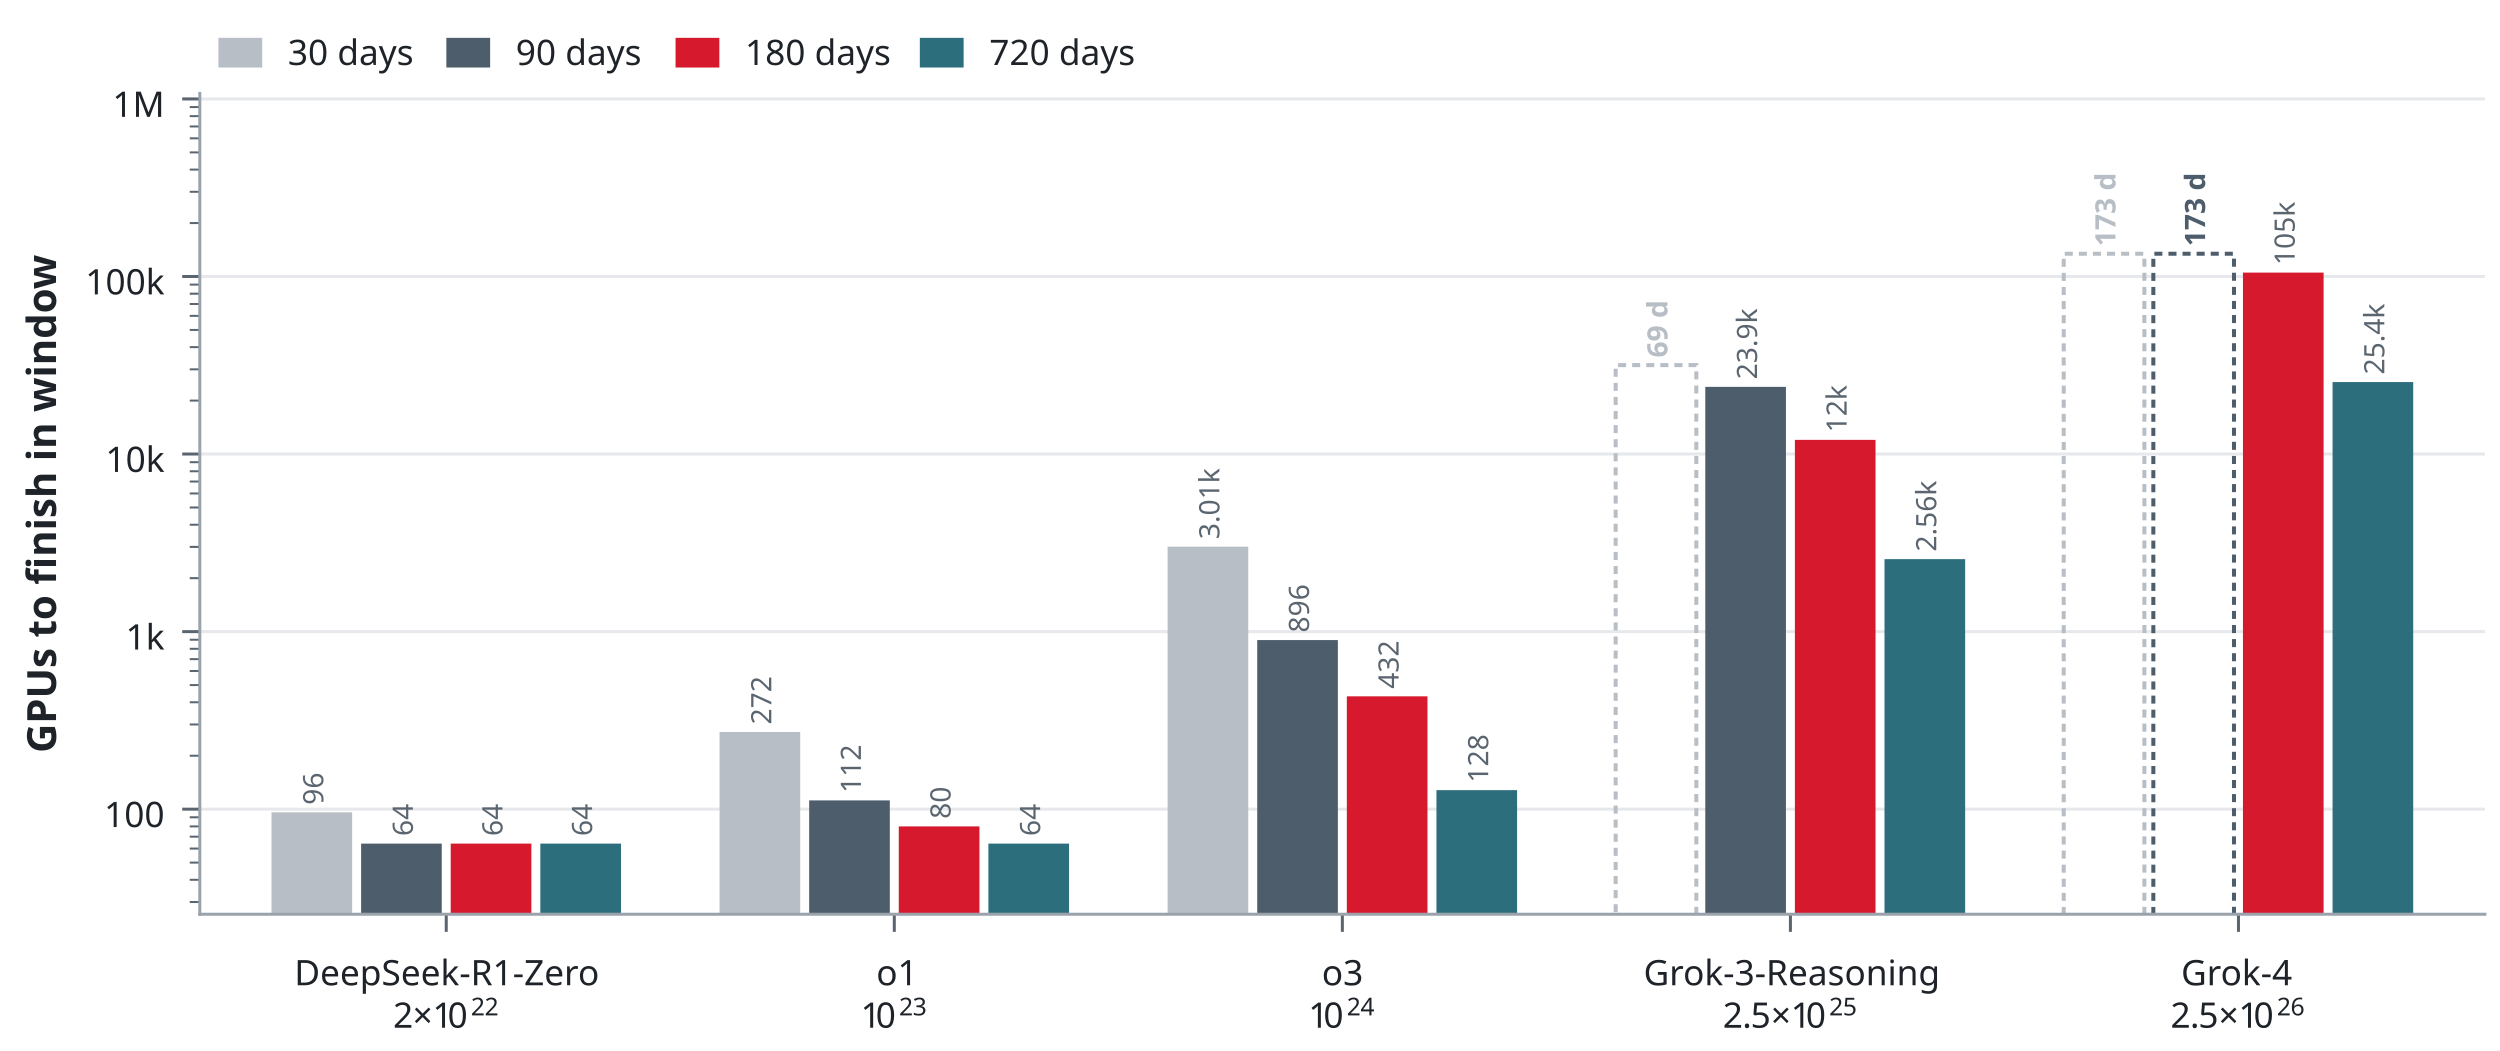
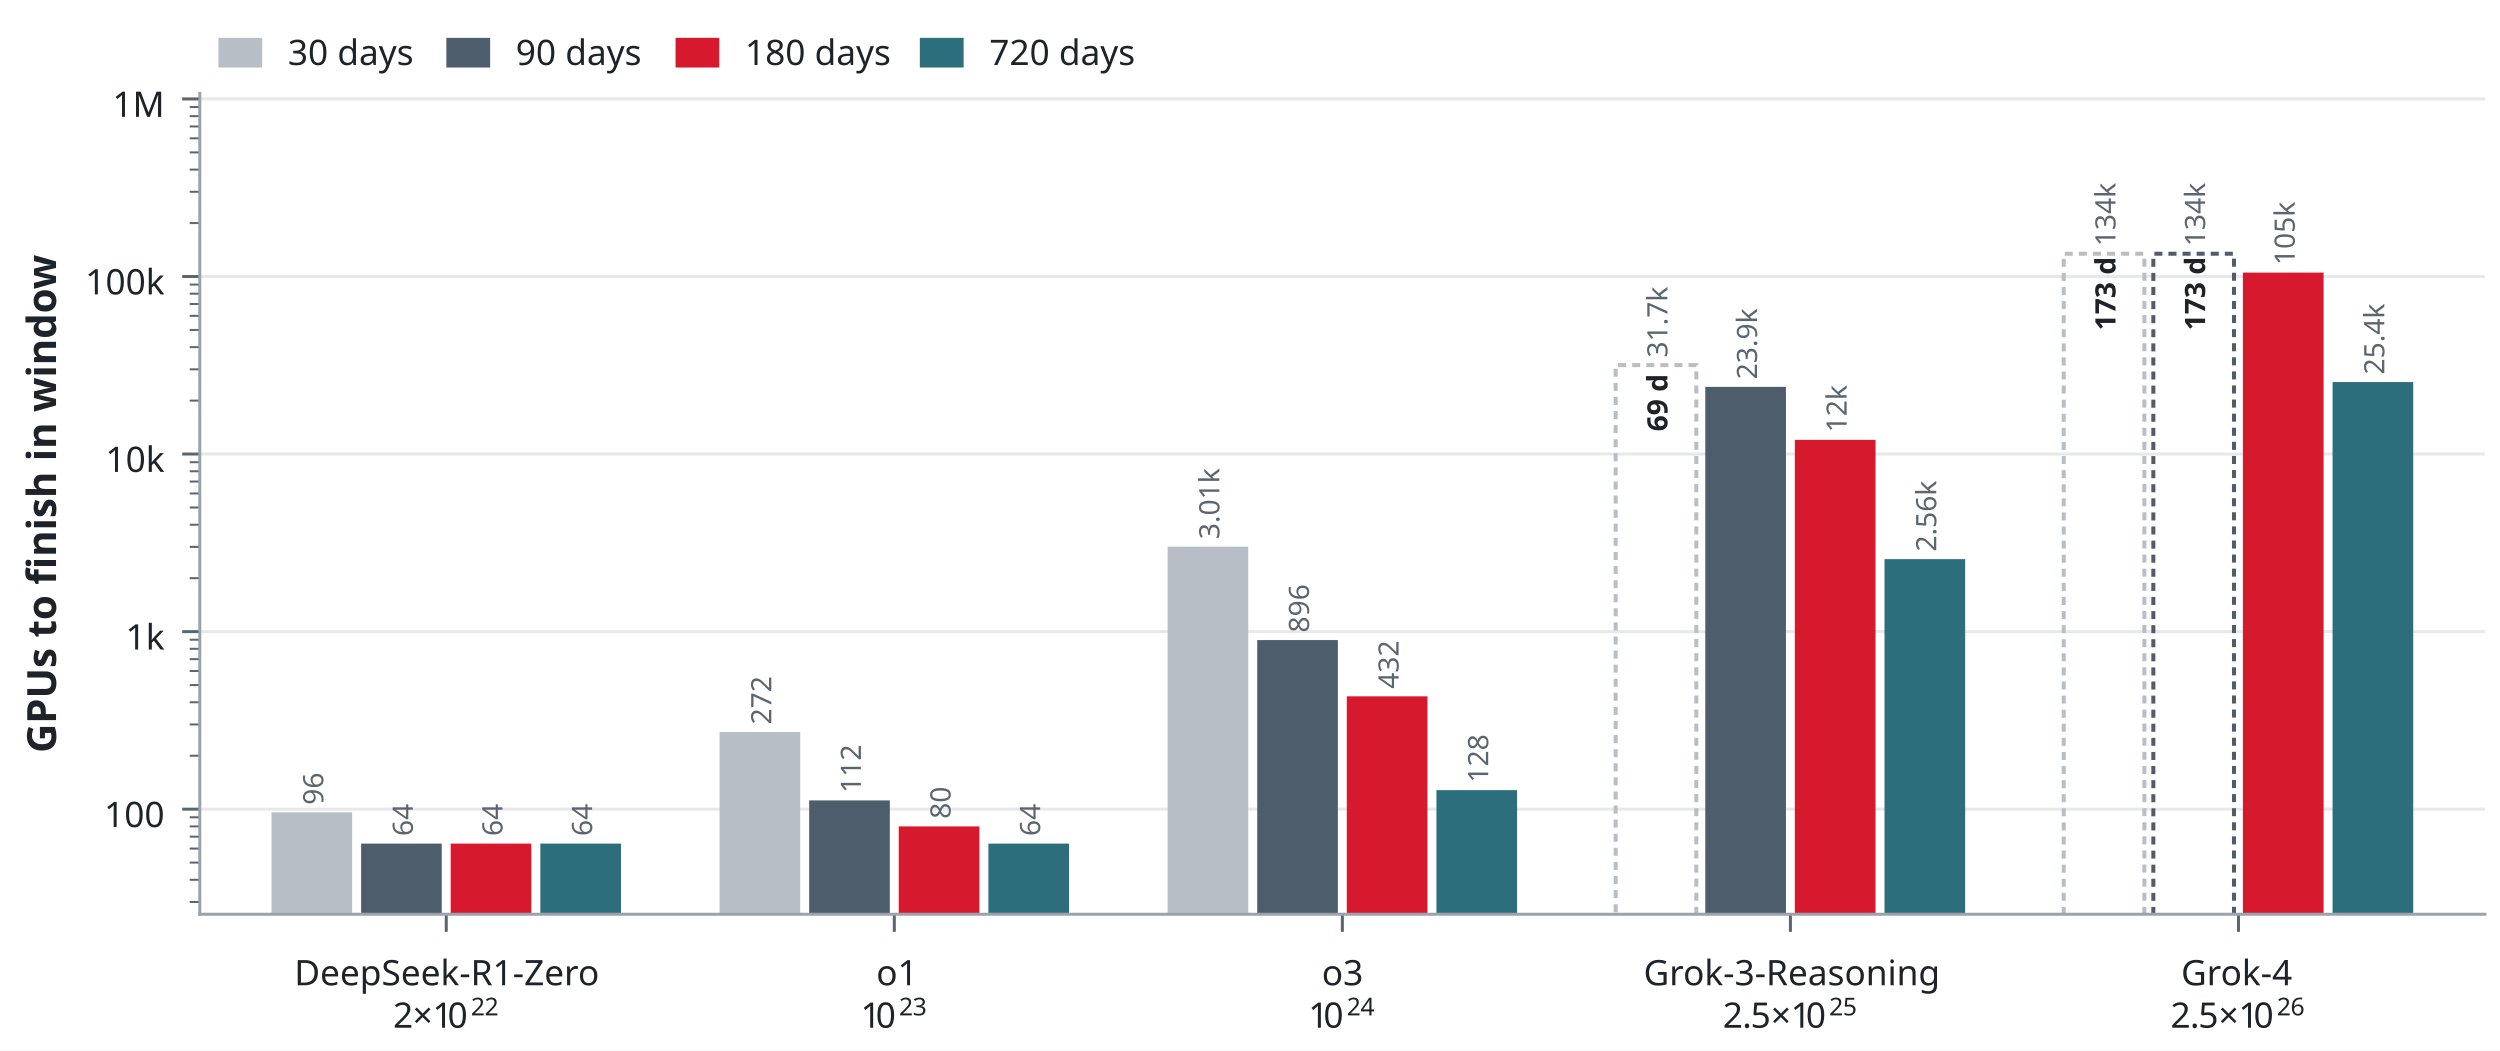
<svg xmlns="http://www.w3.org/2000/svg" xmlns:xlink="http://www.w3.org/1999/xlink" width="496.8pt" height="208.8pt" viewBox="0 0 496.8 208.8" version="1.1">
  <defs>
    <style type="text/css">*{stroke-linejoin: round; stroke-linecap: butt}</style>
  </defs>
  <g id="figure_1">
    <g id="patch_1">
      <path d="M 0 208.8  L 496.8 208.8  L 496.8 0  L 0 0  z " style="fill: #ffffff" />
    </g>
    <g id="axes_1">
      <g id="patch_2">
        <path d="M 39.706 181.678  L 493.8 181.678  L 493.8 18.561  L 39.706 18.561  z " style="fill: #ffffff" />
      </g>
      <g id="matplotlib.axis_1">
        <g id="xtick_1">
          <g id="line2d_1">
            <defs>
-               <path id="m2a5961517e" d="M 0 0  L 0 3.5  " style="stroke: #5a6570; stroke-width: 0.6" />
+               <path id="mbc7b9ff621" d="M 0 0  L 0 3.5  " style="stroke: #5a6570; stroke-width: 0.6" />
            </defs>
            <g>
-               <use xlink:href="#m2a5961517e" x="88.677" y="181.678" style="fill: #5a6570; stroke: #5a6570; stroke-width: 0.6" />
+               <use xlink:href="#mbc7b9ff621" x="88.677" y="181.678" style="fill: #5a6570; stroke: #5a6570; stroke-width: 0.6" />
            </g>
          </g>
          <g id="text_1">
            <text style="font-size: 7px; font-family: 'Commissioner'; fill: #1e2329" transform="translate(58.49155 195.7968)">DeepSeek-R1-Zero</text>
            <g style="fill: #1e2329" transform="translate(78.10686 204.3578)">
              <text>
                <tspan x="0" y="-0.127" style="font-size: 7px; font-family: 'Commissioner'; fill: #1e2329">2</tspan>
                <tspan x="3.881" y="-0.127" style="font-size: 7px; font-family: 'Commissioner'; fill: #1e2329">×</tspan>
                <tspan x="7.843" y="-0.127" style="font-size: 7px; font-family: 'Commissioner'; fill: #1e2329">1</tspan>
                <tspan x="10.836" y="-0.127" style="font-size: 7px; font-family: 'Commissioner'; fill: #1e2329">0</tspan>
                <tspan x="15.465" y="-2.577" style="font-size: 4.9px; font-family: 'Commissioner'; fill: #1e2329">2</tspan>
                <tspan x="18.182" y="-2.577" style="font-size: 4.9px; font-family: 'Commissioner'; fill: #1e2329">2</tspan>
              </text>
            </g>
          </g>
        </g>
        <g id="xtick_2">
          <g id="line2d_2">
            <g>
-               <use xlink:href="#m2a5961517e" x="177.715" y="181.678" style="fill: #5a6570; stroke: #5a6570; stroke-width: 0.6" />
+               <use xlink:href="#mbc7b9ff621" x="177.715" y="181.678" style="fill: #5a6570; stroke: #5a6570; stroke-width: 0.6" />
            </g>
          </g>
          <g id="text_2">
            <text style="font-size: 7px; font-family: 'Commissioner'; fill: #1e2329" transform="translate(174.1274 195.7968)">o1</text>
            <g style="fill: #1e2329" transform="translate(171.0299 204.3578)">
              <text>
                <tspan x="0" y="-0.127" style="font-size: 7px; font-family: 'Commissioner'; fill: #1e2329">1</tspan>
                <tspan x="2.992" y="-0.127" style="font-size: 7px; font-family: 'Commissioner'; fill: #1e2329">0</tspan>
                <tspan x="7.621" y="-2.577" style="font-size: 4.9px; font-family: 'Commissioner'; fill: #1e2329">2</tspan>
                <tspan x="10.338" y="-2.577" style="font-size: 4.9px; font-family: 'Commissioner'; fill: #1e2329">3</tspan>
              </text>
            </g>
          </g>
        </g>
        <g id="xtick_3">
          <g id="line2d_3">
            <g>
-               <use xlink:href="#m2a5961517e" x="266.753" y="181.678" style="fill: #5a6570; stroke: #5a6570; stroke-width: 0.6" />
+               <use xlink:href="#mbc7b9ff621" x="266.753" y="181.678" style="fill: #5a6570; stroke: #5a6570; stroke-width: 0.6" />
            </g>
          </g>
          <g id="text_3">
            <text style="font-size: 7px; font-family: 'Commissioner'; fill: #1e2329" transform="translate(262.665 195.7968)">o3</text>
            <g style="fill: #1e2329" transform="translate(259.9979 204.3578)">
              <text>
                <tspan x="0" y="-0.127" style="font-size: 7px; font-family: 'Commissioner'; fill: #1e2329">1</tspan>
                <tspan x="2.992" y="-0.127" style="font-size: 7px; font-family: 'Commissioner'; fill: #1e2329">0</tspan>
                <tspan x="7.621" y="-2.577" style="font-size: 4.9px; font-family: 'Commissioner'; fill: #1e2329">2</tspan>
                <tspan x="10.338" y="-2.577" style="font-size: 4.9px; font-family: 'Commissioner'; fill: #1e2329">4</tspan>
              </text>
            </g>
          </g>
        </g>
        <g id="xtick_4">
          <g id="line2d_4">
            <g>
-               <use xlink:href="#m2a5961517e" x="355.791" y="181.678" style="fill: #5a6570; stroke: #5a6570; stroke-width: 0.6" />
+               <use xlink:href="#mbc7b9ff621" x="355.791" y="181.678" style="fill: #5a6570; stroke: #5a6570; stroke-width: 0.6" />
            </g>
          </g>
          <g id="text_4">
            <text style="font-size: 7px; font-family: 'Commissioner'; fill: #1e2329" transform="translate(326.6167 195.7968)">Grok-3-Reasoning</text>
            <g style="fill: #1e2329" transform="translate(342.3509 204.3578)">
              <text>
                <tspan x="0" y="-0.127" style="font-size: 7px; font-family: 'Commissioner'; fill: #1e2329">2</tspan>
                <tspan x="3.881" y="-0.127" style="font-size: 7px; font-family: 'Commissioner'; fill: #1e2329">.</tspan>
                <tspan x="5.533" y="-0.127" style="font-size: 7px; font-family: 'Commissioner'; fill: #1e2329">5</tspan>
                <tspan x="9.555" y="-0.127" style="font-size: 7px; font-family: 'Commissioner'; fill: #1e2329">×</tspan>
                <tspan x="13.517" y="-0.127" style="font-size: 7px; font-family: 'Commissioner'; fill: #1e2329">1</tspan>
                <tspan x="16.509" y="-0.127" style="font-size: 7px; font-family: 'Commissioner'; fill: #1e2329">0</tspan>
                <tspan x="21.138" y="-2.577" style="font-size: 4.9px; font-family: 'Commissioner'; fill: #1e2329">2</tspan>
                <tspan x="23.855" y="-2.577" style="font-size: 4.9px; font-family: 'Commissioner'; fill: #1e2329">5</tspan>
              </text>
            </g>
          </g>
        </g>
        <g id="xtick_5">
          <g id="line2d_5">
            <g>
-               <use xlink:href="#m2a5961517e" x="444.829" y="181.678" style="fill: #5a6570; stroke: #5a6570; stroke-width: 0.6" />
+               <use xlink:href="#mbc7b9ff621" x="444.829" y="181.678" style="fill: #5a6570; stroke: #5a6570; stroke-width: 0.6" />
            </g>
          </g>
          <g id="text_5">
            <text style="font-size: 7px; font-family: 'Commissioner'; fill: #1e2329" transform="translate(433.4293 195.7968)">Grok-4</text>
            <g style="fill: #1e2329" transform="translate(431.3189 204.3578)">
              <text>
                <tspan x="0" y="-0.127" style="font-size: 7px; font-family: 'Commissioner'; fill: #1e2329">2</tspan>
                <tspan x="3.881" y="-0.127" style="font-size: 7px; font-family: 'Commissioner'; fill: #1e2329">.</tspan>
                <tspan x="5.533" y="-0.127" style="font-size: 7px; font-family: 'Commissioner'; fill: #1e2329">5</tspan>
                <tspan x="9.555" y="-0.127" style="font-size: 7px; font-family: 'Commissioner'; fill: #1e2329">×</tspan>
                <tspan x="13.517" y="-0.127" style="font-size: 7px; font-family: 'Commissioner'; fill: #1e2329">1</tspan>
                <tspan x="16.509" y="-0.127" style="font-size: 7px; font-family: 'Commissioner'; fill: #1e2329">0</tspan>
                <tspan x="21.138" y="-2.577" style="font-size: 4.9px; font-family: 'Commissioner'; fill: #1e2329">2</tspan>
                <tspan x="23.855" y="-2.577" style="font-size: 4.9px; font-family: 'Commissioner'; fill: #1e2329">6</tspan>
              </text>
            </g>
          </g>
        </g>
      </g>
      <g id="matplotlib.axis_2">
        <g id="ytick_1">
          <g id="line2d_6">
-             <path d="M 39.706 160.798  L 493.8 160.798  " clip-path="url(#pab0fcd7990)" style="fill: none; stroke: #e6e8eb; stroke-width: 0.6; stroke-linecap: square" />
+             <path d="M 39.706 160.798  L 493.8 160.798  " clip-path="url(#p8efbf5ee73)" style="fill: none; stroke: #e6e8eb; stroke-width: 0.6; stroke-linecap: square" />
          </g>
          <g id="line2d_7">
            <defs>
-               <path id="m16bd0611fd" d="M 0 0  L -3.5 0  " style="stroke: #5a6570; stroke-width: 0.6" />
+               <path id="ma396035d4b" d="M 0 0  L -3.5 0  " style="stroke: #5a6570; stroke-width: 0.6" />
            </defs>
            <g>
-               <use xlink:href="#m16bd0611fd" x="39.706" y="160.798" style="fill: #5a6570; stroke: #5a6570; stroke-width: 0.6" />
+               <use xlink:href="#ma396035d4b" x="39.706" y="160.798" style="fill: #5a6570; stroke: #5a6570; stroke-width: 0.6" />
            </g>
          </g>
          <g id="text_6">
            <text style="font-size: 7px; font-family: 'Commissioner'; text-anchor: end; fill: #1e2329" x="32.706" y="164.358" transform="rotate(-0 32.70596 164.3575)">100</text>
          </g>
        </g>
        <g id="ytick_2">
          <g id="line2d_8">
-             <path d="M 39.706 125.514  L 493.8 125.514  " clip-path="url(#pab0fcd7990)" style="fill: none; stroke: #e6e8eb; stroke-width: 0.6; stroke-linecap: square" />
+             <path d="M 39.706 125.514  L 493.8 125.514  " clip-path="url(#p8efbf5ee73)" style="fill: none; stroke: #e6e8eb; stroke-width: 0.6; stroke-linecap: square" />
          </g>
          <g id="line2d_9">
            <g>
-               <use xlink:href="#m16bd0611fd" x="39.706" y="125.514" style="fill: #5a6570; stroke: #5a6570; stroke-width: 0.6" />
+               <use xlink:href="#ma396035d4b" x="39.706" y="125.514" style="fill: #5a6570; stroke: #5a6570; stroke-width: 0.6" />
            </g>
          </g>
          <g id="text_7">
            <text style="font-size: 7px; font-family: 'Commissioner'; text-anchor: end; fill: #1e2329" x="32.706" y="129.073" transform="rotate(-0 32.70596 129.0733)">1k</text>
          </g>
        </g>
        <g id="ytick_3">
          <g id="line2d_10">
-             <path d="M 39.706 90.23  L 493.8 90.23  " clip-path="url(#pab0fcd7990)" style="fill: none; stroke: #e6e8eb; stroke-width: 0.6; stroke-linecap: square" />
+             <path d="M 39.706 90.23  L 493.8 90.23  " clip-path="url(#p8efbf5ee73)" style="fill: none; stroke: #e6e8eb; stroke-width: 0.6; stroke-linecap: square" />
          </g>
          <g id="line2d_11">
            <g>
-               <use xlink:href="#m16bd0611fd" x="39.706" y="90.23" style="fill: #5a6570; stroke: #5a6570; stroke-width: 0.6" />
+               <use xlink:href="#ma396035d4b" x="39.706" y="90.23" style="fill: #5a6570; stroke: #5a6570; stroke-width: 0.6" />
            </g>
          </g>
          <g id="text_8">
            <text style="font-size: 7px; font-family: 'Commissioner'; text-anchor: end; fill: #1e2329" x="32.706" y="93.789" transform="rotate(-0 32.70596 93.78918)">10k</text>
          </g>
        </g>
        <g id="ytick_4">
          <g id="line2d_12">
-             <path d="M 39.706 54.946  L 493.8 54.946  " clip-path="url(#pab0fcd7990)" style="fill: none; stroke: #e6e8eb; stroke-width: 0.6; stroke-linecap: square" />
+             <path d="M 39.706 54.946  L 493.8 54.946  " clip-path="url(#p8efbf5ee73)" style="fill: none; stroke: #e6e8eb; stroke-width: 0.6; stroke-linecap: square" />
          </g>
          <g id="line2d_13">
            <g>
-               <use xlink:href="#m16bd0611fd" x="39.706" y="54.946" style="fill: #5a6570; stroke: #5a6570; stroke-width: 0.6" />
+               <use xlink:href="#ma396035d4b" x="39.706" y="54.946" style="fill: #5a6570; stroke: #5a6570; stroke-width: 0.6" />
            </g>
          </g>
          <g id="text_9">
            <text style="font-size: 7px; font-family: 'Commissioner'; text-anchor: end; fill: #1e2329" x="32.706" y="58.505" transform="rotate(-0 32.70596 58.50502)">100k</text>
          </g>
        </g>
        <g id="ytick_5">
          <g id="line2d_14">
-             <path d="M 39.706 19.661  L 493.8 19.661  " clip-path="url(#pab0fcd7990)" style="fill: none; stroke: #e6e8eb; stroke-width: 0.6; stroke-linecap: square" />
+             <path d="M 39.706 19.661  L 493.8 19.661  " clip-path="url(#p8efbf5ee73)" style="fill: none; stroke: #e6e8eb; stroke-width: 0.6; stroke-linecap: square" />
          </g>
          <g id="line2d_15">
            <g>
-               <use xlink:href="#m16bd0611fd" x="39.706" y="19.661" style="fill: #5a6570; stroke: #5a6570; stroke-width: 0.6" />
+               <use xlink:href="#ma396035d4b" x="39.706" y="19.661" style="fill: #5a6570; stroke: #5a6570; stroke-width: 0.6" />
            </g>
          </g>
          <g id="text_10">
            <text style="font-size: 7px; font-family: 'Commissioner'; text-anchor: end; fill: #1e2329" x="32.706" y="23.221" transform="rotate(-0 32.70596 23.22086)">1M</text>
          </g>
        </g>
        <g id="ytick_6">
          <g id="line2d_16">
            <defs>
-               <path id="m0afed0ec71" d="M 0 0  L -2 0  " style="stroke: #5a6570; stroke-width: 0.4" />
+               <path id="m2f70d24924" d="M 0 0  L -2 0  " style="stroke: #5a6570; stroke-width: 0.4" />
            </defs>
            <g>
-               <use xlink:href="#m0afed0ec71" x="39.706" y="179.247" style="fill: #5a6570; stroke: #5a6570; stroke-width: 0.4" />
+               <use xlink:href="#m2f70d24924" x="39.706" y="179.247" style="fill: #5a6570; stroke: #5a6570; stroke-width: 0.4" />
            </g>
          </g>
        </g>
        <g id="ytick_7">
          <g id="line2d_17">
            <g>
-               <use xlink:href="#m0afed0ec71" x="39.706" y="174.839" style="fill: #5a6570; stroke: #5a6570; stroke-width: 0.4" />
+               <use xlink:href="#m2f70d24924" x="39.706" y="174.839" style="fill: #5a6570; stroke: #5a6570; stroke-width: 0.4" />
            </g>
          </g>
        </g>
        <g id="ytick_8">
          <g id="line2d_18">
            <g>
-               <use xlink:href="#m0afed0ec71" x="39.706" y="171.42" style="fill: #5a6570; stroke: #5a6570; stroke-width: 0.4" />
+               <use xlink:href="#m2f70d24924" x="39.706" y="171.42" style="fill: #5a6570; stroke: #5a6570; stroke-width: 0.4" />
            </g>
          </g>
        </g>
        <g id="ytick_9">
          <g id="line2d_19">
            <g>
-               <use xlink:href="#m0afed0ec71" x="39.706" y="168.626" style="fill: #5a6570; stroke: #5a6570; stroke-width: 0.4" />
+               <use xlink:href="#m2f70d24924" x="39.706" y="168.626" style="fill: #5a6570; stroke: #5a6570; stroke-width: 0.4" />
            </g>
          </g>
        </g>
        <g id="ytick_10">
          <g id="line2d_20">
            <g>
-               <use xlink:href="#m0afed0ec71" x="39.706" y="166.264" style="fill: #5a6570; stroke: #5a6570; stroke-width: 0.4" />
+               <use xlink:href="#m2f70d24924" x="39.706" y="166.264" style="fill: #5a6570; stroke: #5a6570; stroke-width: 0.4" />
            </g>
          </g>
        </g>
        <g id="ytick_11">
          <g id="line2d_21">
            <g>
-               <use xlink:href="#m0afed0ec71" x="39.706" y="164.217" style="fill: #5a6570; stroke: #5a6570; stroke-width: 0.4" />
+               <use xlink:href="#m2f70d24924" x="39.706" y="164.217" style="fill: #5a6570; stroke: #5a6570; stroke-width: 0.4" />
            </g>
          </g>
        </g>
        <g id="ytick_12">
          <g id="line2d_22">
            <g>
-               <use xlink:href="#m0afed0ec71" x="39.706" y="162.413" style="fill: #5a6570; stroke: #5a6570; stroke-width: 0.4" />
+               <use xlink:href="#m2f70d24924" x="39.706" y="162.413" style="fill: #5a6570; stroke: #5a6570; stroke-width: 0.4" />
            </g>
          </g>
        </g>
        <g id="ytick_13">
          <g id="line2d_23">
            <g>
-               <use xlink:href="#m0afed0ec71" x="39.706" y="150.176" style="fill: #5a6570; stroke: #5a6570; stroke-width: 0.4" />
+               <use xlink:href="#m2f70d24924" x="39.706" y="150.176" style="fill: #5a6570; stroke: #5a6570; stroke-width: 0.4" />
            </g>
          </g>
        </g>
        <g id="ytick_14">
          <g id="line2d_24">
            <g>
-               <use xlink:href="#m0afed0ec71" x="39.706" y="143.963" style="fill: #5a6570; stroke: #5a6570; stroke-width: 0.4" />
+               <use xlink:href="#m2f70d24924" x="39.706" y="143.963" style="fill: #5a6570; stroke: #5a6570; stroke-width: 0.4" />
            </g>
          </g>
        </g>
        <g id="ytick_15">
          <g id="line2d_25">
            <g>
-               <use xlink:href="#m0afed0ec71" x="39.706" y="139.555" style="fill: #5a6570; stroke: #5a6570; stroke-width: 0.4" />
+               <use xlink:href="#m2f70d24924" x="39.706" y="139.555" style="fill: #5a6570; stroke: #5a6570; stroke-width: 0.4" />
            </g>
          </g>
        </g>
        <g id="ytick_16">
          <g id="line2d_26">
            <g>
-               <use xlink:href="#m0afed0ec71" x="39.706" y="136.135" style="fill: #5a6570; stroke: #5a6570; stroke-width: 0.4" />
+               <use xlink:href="#m2f70d24924" x="39.706" y="136.135" style="fill: #5a6570; stroke: #5a6570; stroke-width: 0.4" />
            </g>
          </g>
        </g>
        <g id="ytick_17">
          <g id="line2d_27">
            <g>
-               <use xlink:href="#m0afed0ec71" x="39.706" y="133.342" style="fill: #5a6570; stroke: #5a6570; stroke-width: 0.4" />
+               <use xlink:href="#m2f70d24924" x="39.706" y="133.342" style="fill: #5a6570; stroke: #5a6570; stroke-width: 0.4" />
            </g>
          </g>
        </g>
        <g id="ytick_18">
          <g id="line2d_28">
            <g>
-               <use xlink:href="#m0afed0ec71" x="39.706" y="130.979" style="fill: #5a6570; stroke: #5a6570; stroke-width: 0.4" />
+               <use xlink:href="#m2f70d24924" x="39.706" y="130.979" style="fill: #5a6570; stroke: #5a6570; stroke-width: 0.4" />
            </g>
          </g>
        </g>
        <g id="ytick_19">
          <g id="line2d_29">
            <g>
-               <use xlink:href="#m0afed0ec71" x="39.706" y="128.933" style="fill: #5a6570; stroke: #5a6570; stroke-width: 0.4" />
+               <use xlink:href="#m2f70d24924" x="39.706" y="128.933" style="fill: #5a6570; stroke: #5a6570; stroke-width: 0.4" />
            </g>
          </g>
        </g>
        <g id="ytick_20">
          <g id="line2d_30">
            <g>
-               <use xlink:href="#m0afed0ec71" x="39.706" y="127.128" style="fill: #5a6570; stroke: #5a6570; stroke-width: 0.4" />
+               <use xlink:href="#m2f70d24924" x="39.706" y="127.128" style="fill: #5a6570; stroke: #5a6570; stroke-width: 0.4" />
            </g>
          </g>
        </g>
        <g id="ytick_21">
          <g id="line2d_31">
            <g>
-               <use xlink:href="#m0afed0ec71" x="39.706" y="114.892" style="fill: #5a6570; stroke: #5a6570; stroke-width: 0.4" />
+               <use xlink:href="#m2f70d24924" x="39.706" y="114.892" style="fill: #5a6570; stroke: #5a6570; stroke-width: 0.4" />
            </g>
          </g>
        </g>
        <g id="ytick_22">
          <g id="line2d_32">
            <g>
-               <use xlink:href="#m0afed0ec71" x="39.706" y="108.679" style="fill: #5a6570; stroke: #5a6570; stroke-width: 0.4" />
+               <use xlink:href="#m2f70d24924" x="39.706" y="108.679" style="fill: #5a6570; stroke: #5a6570; stroke-width: 0.4" />
            </g>
          </g>
        </g>
        <g id="ytick_23">
          <g id="line2d_33">
            <g>
-               <use xlink:href="#m0afed0ec71" x="39.706" y="104.271" style="fill: #5a6570; stroke: #5a6570; stroke-width: 0.4" />
+               <use xlink:href="#m2f70d24924" x="39.706" y="104.271" style="fill: #5a6570; stroke: #5a6570; stroke-width: 0.4" />
            </g>
          </g>
        </g>
        <g id="ytick_24">
          <g id="line2d_34">
            <g>
-               <use xlink:href="#m0afed0ec71" x="39.706" y="100.851" style="fill: #5a6570; stroke: #5a6570; stroke-width: 0.4" />
+               <use xlink:href="#m2f70d24924" x="39.706" y="100.851" style="fill: #5a6570; stroke: #5a6570; stroke-width: 0.4" />
            </g>
          </g>
        </g>
        <g id="ytick_25">
          <g id="line2d_35">
            <g>
-               <use xlink:href="#m0afed0ec71" x="39.706" y="98.057" style="fill: #5a6570; stroke: #5a6570; stroke-width: 0.4" />
+               <use xlink:href="#m2f70d24924" x="39.706" y="98.057" style="fill: #5a6570; stroke: #5a6570; stroke-width: 0.4" />
            </g>
          </g>
        </g>
        <g id="ytick_26">
          <g id="line2d_36">
            <g>
-               <use xlink:href="#m0afed0ec71" x="39.706" y="95.695" style="fill: #5a6570; stroke: #5a6570; stroke-width: 0.4" />
+               <use xlink:href="#m2f70d24924" x="39.706" y="95.695" style="fill: #5a6570; stroke: #5a6570; stroke-width: 0.4" />
            </g>
          </g>
        </g>
        <g id="ytick_27">
          <g id="line2d_37">
            <g>
-               <use xlink:href="#m0afed0ec71" x="39.706" y="93.649" style="fill: #5a6570; stroke: #5a6570; stroke-width: 0.4" />
+               <use xlink:href="#m2f70d24924" x="39.706" y="93.649" style="fill: #5a6570; stroke: #5a6570; stroke-width: 0.4" />
            </g>
          </g>
        </g>
        <g id="ytick_28">
          <g id="line2d_38">
            <g>
-               <use xlink:href="#m0afed0ec71" x="39.706" y="91.844" style="fill: #5a6570; stroke: #5a6570; stroke-width: 0.4" />
+               <use xlink:href="#m2f70d24924" x="39.706" y="91.844" style="fill: #5a6570; stroke: #5a6570; stroke-width: 0.4" />
            </g>
          </g>
        </g>
        <g id="ytick_29">
          <g id="line2d_39">
            <g>
-               <use xlink:href="#m0afed0ec71" x="39.706" y="79.608" style="fill: #5a6570; stroke: #5a6570; stroke-width: 0.4" />
+               <use xlink:href="#m2f70d24924" x="39.706" y="79.608" style="fill: #5a6570; stroke: #5a6570; stroke-width: 0.4" />
            </g>
          </g>
        </g>
        <g id="ytick_30">
          <g id="line2d_40">
            <g>
-               <use xlink:href="#m0afed0ec71" x="39.706" y="73.395" style="fill: #5a6570; stroke: #5a6570; stroke-width: 0.4" />
+               <use xlink:href="#m2f70d24924" x="39.706" y="73.395" style="fill: #5a6570; stroke: #5a6570; stroke-width: 0.4" />
            </g>
          </g>
        </g>
        <g id="ytick_31">
          <g id="line2d_41">
            <g>
-               <use xlink:href="#m0afed0ec71" x="39.706" y="68.987" style="fill: #5a6570; stroke: #5a6570; stroke-width: 0.4" />
+               <use xlink:href="#m2f70d24924" x="39.706" y="68.987" style="fill: #5a6570; stroke: #5a6570; stroke-width: 0.4" />
            </g>
          </g>
        </g>
        <g id="ytick_32">
          <g id="line2d_42">
            <g>
-               <use xlink:href="#m0afed0ec71" x="39.706" y="65.567" style="fill: #5a6570; stroke: #5a6570; stroke-width: 0.4" />
+               <use xlink:href="#m2f70d24924" x="39.706" y="65.567" style="fill: #5a6570; stroke: #5a6570; stroke-width: 0.4" />
            </g>
          </g>
        </g>
        <g id="ytick_33">
          <g id="line2d_43">
            <g>
-               <use xlink:href="#m0afed0ec71" x="39.706" y="62.773" style="fill: #5a6570; stroke: #5a6570; stroke-width: 0.4" />
+               <use xlink:href="#m2f70d24924" x="39.706" y="62.773" style="fill: #5a6570; stroke: #5a6570; stroke-width: 0.4" />
            </g>
          </g>
        </g>
        <g id="ytick_34">
          <g id="line2d_44">
            <g>
-               <use xlink:href="#m0afed0ec71" x="39.706" y="60.411" style="fill: #5a6570; stroke: #5a6570; stroke-width: 0.4" />
+               <use xlink:href="#m2f70d24924" x="39.706" y="60.411" style="fill: #5a6570; stroke: #5a6570; stroke-width: 0.4" />
            </g>
          </g>
        </g>
        <g id="ytick_35">
          <g id="line2d_45">
            <g>
-               <use xlink:href="#m0afed0ec71" x="39.706" y="58.365" style="fill: #5a6570; stroke: #5a6570; stroke-width: 0.4" />
+               <use xlink:href="#m2f70d24924" x="39.706" y="58.365" style="fill: #5a6570; stroke: #5a6570; stroke-width: 0.4" />
            </g>
          </g>
        </g>
        <g id="ytick_36">
          <g id="line2d_46">
            <g>
-               <use xlink:href="#m0afed0ec71" x="39.706" y="56.56" style="fill: #5a6570; stroke: #5a6570; stroke-width: 0.4" />
+               <use xlink:href="#m2f70d24924" x="39.706" y="56.56" style="fill: #5a6570; stroke: #5a6570; stroke-width: 0.4" />
            </g>
          </g>
        </g>
        <g id="ytick_37">
          <g id="line2d_47">
            <g>
-               <use xlink:href="#m0afed0ec71" x="39.706" y="44.324" style="fill: #5a6570; stroke: #5a6570; stroke-width: 0.4" />
+               <use xlink:href="#m2f70d24924" x="39.706" y="44.324" style="fill: #5a6570; stroke: #5a6570; stroke-width: 0.4" />
            </g>
          </g>
        </g>
        <g id="ytick_38">
          <g id="line2d_48">
            <g>
-               <use xlink:href="#m0afed0ec71" x="39.706" y="38.111" style="fill: #5a6570; stroke: #5a6570; stroke-width: 0.4" />
+               <use xlink:href="#m2f70d24924" x="39.706" y="38.111" style="fill: #5a6570; stroke: #5a6570; stroke-width: 0.4" />
            </g>
          </g>
        </g>
        <g id="ytick_39">
          <g id="line2d_49">
            <g>
-               <use xlink:href="#m0afed0ec71" x="39.706" y="33.702" style="fill: #5a6570; stroke: #5a6570; stroke-width: 0.4" />
+               <use xlink:href="#m2f70d24924" x="39.706" y="33.702" style="fill: #5a6570; stroke: #5a6570; stroke-width: 0.4" />
            </g>
          </g>
        </g>
        <g id="ytick_40">
          <g id="line2d_50">
            <g>
-               <use xlink:href="#m0afed0ec71" x="39.706" y="30.283" style="fill: #5a6570; stroke: #5a6570; stroke-width: 0.4" />
+               <use xlink:href="#m2f70d24924" x="39.706" y="30.283" style="fill: #5a6570; stroke: #5a6570; stroke-width: 0.4" />
            </g>
          </g>
        </g>
        <g id="ytick_41">
          <g id="line2d_51">
            <g>
-               <use xlink:href="#m0afed0ec71" x="39.706" y="27.489" style="fill: #5a6570; stroke: #5a6570; stroke-width: 0.4" />
+               <use xlink:href="#m2f70d24924" x="39.706" y="27.489" style="fill: #5a6570; stroke: #5a6570; stroke-width: 0.4" />
            </g>
          </g>
        </g>
        <g id="ytick_42">
          <g id="line2d_52">
            <g>
-               <use xlink:href="#m0afed0ec71" x="39.706" y="25.127" style="fill: #5a6570; stroke: #5a6570; stroke-width: 0.4" />
+               <use xlink:href="#m2f70d24924" x="39.706" y="25.127" style="fill: #5a6570; stroke: #5a6570; stroke-width: 0.4" />
            </g>
          </g>
        </g>
        <g id="ytick_43">
          <g id="line2d_53">
            <g>
-               <use xlink:href="#m0afed0ec71" x="39.706" y="23.081" style="fill: #5a6570; stroke: #5a6570; stroke-width: 0.4" />
+               <use xlink:href="#m2f70d24924" x="39.706" y="23.081" style="fill: #5a6570; stroke: #5a6570; stroke-width: 0.4" />
            </g>
          </g>
        </g>
        <g id="ytick_44">
          <g id="line2d_54">
            <g>
-               <use xlink:href="#m0afed0ec71" x="39.706" y="21.276" style="fill: #5a6570; stroke: #5a6570; stroke-width: 0.4" />
+               <use xlink:href="#m2f70d24924" x="39.706" y="21.276" style="fill: #5a6570; stroke: #5a6570; stroke-width: 0.4" />
            </g>
          </g>
        </g>
        <g id="text_11">
          <text style="font-weight: 600; font-size: 8px; font-family: 'Commissioner'; text-anchor: middle; fill: #1e2329" x="11.136" y="100.12" transform="rotate(-90 11.13624 100.1195)">GPUs to finish in window</text>
        </g>
      </g>
      <g id="patch_3">
-         <path d="M 53.952 35515.527  L 69.979 35515.527  L 69.979 161.424  L 53.952 161.424  z " clip-path="url(#pab0fcd7990)" style="fill: #b7bec5" />
+         <path d="M 53.952 35515.527  L 69.979 35515.527  L 69.979 161.424  L 53.952 161.424  z " clip-path="url(#p8efbf5ee73)" style="fill: #b7bec5" />
      </g>
      <g id="patch_4">
-         <path d="M 142.99 35515.527  L 159.017 35515.527  L 159.017 145.465  L 142.99 145.465  z " clip-path="url(#pab0fcd7990)" style="fill: #b7bec5" />
+         <path d="M 142.99 35515.527  L 159.017 35515.527  L 159.017 145.465  L 142.99 145.465  z " clip-path="url(#p8efbf5ee73)" style="fill: #b7bec5" />
      </g>
      <g id="patch_5">
-         <path d="M 232.028 35515.527  L 248.055 35515.527  L 248.055 108.638  L 232.028 108.638  z " clip-path="url(#pab0fcd7990)" style="fill: #b7bec5" />
+         <path d="M 232.028 35515.527  L 248.055 35515.527  L 248.055 108.638  L 232.028 108.638  z " clip-path="url(#p8efbf5ee73)" style="fill: #b7bec5" />
      </g>
      <g id="patch_6">
-         <path d="M 337.093 209.8  L 337.093 72.552  L 321.066 72.552  L 321.066 209.8  " clip-path="url(#pab0fcd7990)" style="fill: none; stroke-dasharray: 1.6,1.2; stroke-dashoffset: 0; stroke: #b7bec5; stroke-width: 0.8; stroke-linejoin: miter" />
+         <path d="M 337.093 209.8  L 337.093 72.552  L 321.066 72.552  L 321.066 209.8  " clip-path="url(#p8efbf5ee73)" style="fill: none; stroke-dasharray: 1.6,1.2; stroke-dashoffset: 0; stroke: #b7bec5; stroke-width: 0.8; stroke-linejoin: miter" />
      </g>
      <g id="patch_7">
-         <path d="M 426.131 209.8  L 426.131 50.426  L 410.104 50.426  L 410.104 209.8  " clip-path="url(#pab0fcd7990)" style="fill: none; stroke-dasharray: 1.6,1.2; stroke-dashoffset: 0; stroke: #b7bec5; stroke-width: 0.8; stroke-linejoin: miter" />
+         <path d="M 426.131 209.8  L 426.131 50.426  L 410.104 50.426  L 410.104 209.8  " clip-path="url(#p8efbf5ee73)" style="fill: none; stroke-dasharray: 1.6,1.2; stroke-dashoffset: 0; stroke: #b7bec5; stroke-width: 0.8; stroke-linejoin: miter" />
      </g>
      <g id="patch_8">
-         <path d="M 71.76 35515.527  L 87.786 35515.527  L 87.786 167.637  L 71.76 167.637  z " clip-path="url(#pab0fcd7990)" style="fill: #4d5d6c" />
+         <path d="M 71.76 35515.527  L 87.786 35515.527  L 87.786 167.637  L 71.76 167.637  z " clip-path="url(#p8efbf5ee73)" style="fill: #4d5d6c" />
      </g>
      <g id="patch_9">
-         <path d="M 160.798 35515.527  L 176.824 35515.527  L 176.824 159.061  L 160.798 159.061  z " clip-path="url(#pab0fcd7990)" style="fill: #4d5d6c" />
+         <path d="M 160.798 35515.527  L 176.824 35515.527  L 176.824 159.061  L 160.798 159.061  z " clip-path="url(#p8efbf5ee73)" style="fill: #4d5d6c" />
      </g>
      <g id="patch_10">
-         <path d="M 249.836 35515.527  L 265.862 35515.527  L 265.862 127.197  L 249.836 127.197  z " clip-path="url(#pab0fcd7990)" style="fill: #4d5d6c" />
+         <path d="M 249.836 35515.527  L 265.862 35515.527  L 265.862 127.197  L 249.836 127.197  z " clip-path="url(#p8efbf5ee73)" style="fill: #4d5d6c" />
      </g>
      <g id="patch_11">
-         <path d="M 338.874 35515.527  L 354.9 35515.527  L 354.9 76.876  L 338.874 76.876  z " clip-path="url(#pab0fcd7990)" style="fill: #4d5d6c" />
+         <path d="M 338.874 35515.527  L 354.9 35515.527  L 354.9 76.876  L 338.874 76.876  z " clip-path="url(#p8efbf5ee73)" style="fill: #4d5d6c" />
      </g>
      <g id="patch_12">
-         <path d="M 443.938 209.8  L 443.938 50.426  L 427.912 50.426  L 427.912 209.8  " clip-path="url(#pab0fcd7990)" style="fill: none; stroke-dasharray: 1.6,1.2; stroke-dashoffset: 0; stroke: #4d5d6c; stroke-width: 0.8; stroke-linejoin: miter" />
+         <path d="M 443.938 209.8  L 443.938 50.426  L 427.912 50.426  L 427.912 209.8  " clip-path="url(#p8efbf5ee73)" style="fill: none; stroke-dasharray: 1.6,1.2; stroke-dashoffset: 0; stroke: #4d5d6c; stroke-width: 0.8; stroke-linejoin: miter" />
      </g>
      <g id="patch_13">
-         <path d="M 89.567 35515.527  L 105.594 35515.527  L 105.594 167.637  L 89.567 167.637  z " clip-path="url(#pab0fcd7990)" style="fill: #d7192d" />
+         <path d="M 89.567 35515.527  L 105.594 35515.527  L 105.594 167.637  L 89.567 167.637  z " clip-path="url(#p8efbf5ee73)" style="fill: #d7192d" />
      </g>
      <g id="patch_14">
-         <path d="M 178.605 35515.527  L 194.632 35515.527  L 194.632 164.217  L 178.605 164.217  z " clip-path="url(#pab0fcd7990)" style="fill: #d7192d" />
+         <path d="M 178.605 35515.527  L 194.632 35515.527  L 194.632 164.217  L 178.605 164.217  z " clip-path="url(#p8efbf5ee73)" style="fill: #d7192d" />
      </g>
      <g id="patch_15">
-         <path d="M 267.643 35515.527  L 283.67 35515.527  L 283.67 138.375  L 267.643 138.375  z " clip-path="url(#pab0fcd7990)" style="fill: #d7192d" />
+         <path d="M 267.643 35515.527  L 283.67 35515.527  L 283.67 138.375  L 267.643 138.375  z " clip-path="url(#p8efbf5ee73)" style="fill: #d7192d" />
      </g>
      <g id="patch_16">
-         <path d="M 356.681 35515.527  L 372.708 35515.527  L 372.708 87.415  L 356.681 87.415  z " clip-path="url(#pab0fcd7990)" style="fill: #d7192d" />
+         <path d="M 356.681 35515.527  L 372.708 35515.527  L 372.708 87.415  L 356.681 87.415  z " clip-path="url(#p8efbf5ee73)" style="fill: #d7192d" />
      </g>
      <g id="patch_17">
-         <path d="M 445.719 35515.527  L 461.746 35515.527  L 461.746 54.176  L 445.719 54.176  z " clip-path="url(#pab0fcd7990)" style="fill: #d7192d" />
+         <path d="M 445.719 35515.527  L 461.746 35515.527  L 461.746 54.176  L 445.719 54.176  z " clip-path="url(#p8efbf5ee73)" style="fill: #d7192d" />
      </g>
      <g id="patch_18">
-         <path d="M 107.375 35515.527  L 123.402 35515.527  L 123.402 167.637  L 107.375 167.637  z " clip-path="url(#pab0fcd7990)" style="fill: #2d6e7c" />
+         <path d="M 107.375 35515.527  L 123.402 35515.527  L 123.402 167.637  L 107.375 167.637  z " clip-path="url(#p8efbf5ee73)" style="fill: #2d6e7c" />
      </g>
      <g id="patch_19">
-         <path d="M 196.413 35515.527  L 212.44 35515.527  L 212.44 167.637  L 196.413 167.637  z " clip-path="url(#pab0fcd7990)" style="fill: #2d6e7c" />
+         <path d="M 196.413 35515.527  L 212.44 35515.527  L 212.44 167.637  L 196.413 167.637  z " clip-path="url(#p8efbf5ee73)" style="fill: #2d6e7c" />
      </g>
      <g id="patch_20">
-         <path d="M 285.451 35515.527  L 301.478 35515.527  L 301.478 157.015  L 285.451 157.015  z " clip-path="url(#pab0fcd7990)" style="fill: #2d6e7c" />
+         <path d="M 285.451 35515.527  L 301.478 35515.527  L 301.478 157.015  L 285.451 157.015  z " clip-path="url(#p8efbf5ee73)" style="fill: #2d6e7c" />
      </g>
      <g id="patch_21">
-         <path d="M 374.489 35515.527  L 390.516 35515.527  L 390.516 111.109  L 374.489 111.109  z " clip-path="url(#pab0fcd7990)" style="fill: #2d6e7c" />
+         <path d="M 374.489 35515.527  L 390.516 35515.527  L 390.516 111.109  L 374.489 111.109  z " clip-path="url(#p8efbf5ee73)" style="fill: #2d6e7c" />
      </g>
      <g id="patch_22">
-         <path d="M 463.527 35515.527  L 479.554 35515.527  L 479.554 75.921  L 463.527 75.921  z " clip-path="url(#pab0fcd7990)" style="fill: #2d6e7c" />
+         <path d="M 463.527 35515.527  L 479.554 35515.527  L 479.554 75.921  L 463.527 75.921  z " clip-path="url(#p8efbf5ee73)" style="fill: #2d6e7c" />
      </g>
      <g id="patch_23">
        <path d="M 39.706 181.678  L 39.706 18.561  " style="fill: none; stroke: #9aa3ab; stroke-width: 0.6; stroke-linejoin: miter; stroke-linecap: square" />
      </g>
      <g id="patch_24">
        <path d="M 39.706 181.678  L 493.8 181.678  " style="fill: none; stroke: #9aa3ab; stroke-width: 0.6; stroke-linejoin: miter; stroke-linecap: square" />
      </g>
      <g id="text_12">
        <text style="font-size: 5.6px; font-family: 'Commissioner'; fill: #5a6570" transform="translate(64.23626 159.9235) rotate(-90)">96</text>
      </g>
      <g id="text_13">
        <text style="font-size: 5.6px; font-family: 'Commissioner'; fill: #5a6570" transform="translate(153.2743 143.9646) rotate(-90)">272</text>
      </g>
      <g id="text_14">
        <text style="font-size: 5.6px; font-family: 'Commissioner'; fill: #5a6570" transform="translate(242.3123 107.1382) rotate(-90)">3.01k</text>
      </g>
      <g id="text_15">
-         <text style="font-weight: 700; font-size: 5.6px; font-family: 'Commissioner'; fill: #b7bec5" transform="translate(331.3503 71.05216) rotate(-90)">69 d</text>
+         <text style="font-size: 5.6px; font-family: 'Commissioner'; fill: #5a6570" transform="translate(331.3503 71.05216) rotate(-90)">31.7k</text>
      </g>
      <g id="text_16">
-         <text style="font-weight: 700; font-size: 5.6px; font-family: 'Commissioner'; fill: #b7bec5" transform="translate(420.3883 48.92601) rotate(-90)">173 d</text>
+         <text style="font-weight: 700; font-size: 5.6px; font-family: 'Commissioner'; fill: #1e2329" transform="translate(331.3503 85.71891) rotate(-90)">69 d</text>
      </g>
      <g id="text_17">
+         <text style="font-size: 5.6px; font-family: 'Commissioner'; fill: #5a6570" transform="translate(420.3883 48.92601) rotate(-90)">134k</text>
+       </g>
+       <g id="text_18">
+         <text style="font-weight: 700; font-size: 5.6px; font-family: 'Commissioner'; fill: #1e2329" transform="translate(420.3883 65.64464) rotate(-90)">173 d</text>
+       </g>
+       <g id="text_19">
        <text style="font-size: 5.6px; font-family: 'Commissioner'; fill: #5a6570" transform="translate(82.04386 166.1368) rotate(-90)">64</text>
      </g>
-       <g id="text_18">
+       <g id="text_20">
        <text style="font-size: 5.6px; font-family: 'Commissioner'; fill: #5a6570" transform="translate(171.0819 157.5614) rotate(-90)">112</text>
      </g>
-       <g id="text_19">
+       <g id="text_21">
        <text style="font-size: 5.6px; font-family: 'Commissioner'; fill: #5a6570" transform="translate(260.1199 125.6966) rotate(-90)">896</text>
      </g>
-       <g id="text_20">
+       <g id="text_22">
        <text style="font-size: 5.6px; font-family: 'Commissioner'; fill: #5a6570" transform="translate(349.1579 75.37567) rotate(-90)">23.9k</text>
      </g>
-       <g id="text_21">
-         <text style="font-weight: 700; font-size: 5.6px; font-family: 'Commissioner'; fill: #4d5d6c" transform="translate(438.1959 48.92601) rotate(-90)">173 d</text>
-       </g>
-       <g id="text_22">
+       <g id="text_23">
+         <text style="font-size: 5.6px; font-family: 'Commissioner'; fill: #5a6570" transform="translate(438.1959 48.92601) rotate(-90)">134k</text>
+       </g>
+       <g id="text_24">
+         <text style="font-weight: 700; font-size: 5.6px; font-family: 'Commissioner'; fill: #1e2329" transform="translate(438.1959 65.64464) rotate(-90)">173 d</text>
+       </g>
+       <g id="text_25">
        <text style="font-size: 5.6px; font-family: 'Commissioner'; fill: #5a6570" transform="translate(99.85146 166.1368) rotate(-90)">64</text>
      </g>
-       <g id="text_23">
+       <g id="text_26">
        <text style="font-size: 5.6px; font-family: 'Commissioner'; fill: #5a6570" transform="translate(188.8895 162.7174) rotate(-90)">80</text>
      </g>
-       <g id="text_24">
+       <g id="text_27">
        <text style="font-size: 5.6px; font-family: 'Commissioner'; fill: #5a6570" transform="translate(277.9275 136.8755) rotate(-90)">432</text>
      </g>
-       <g id="text_25">
+       <g id="text_28">
        <text style="font-size: 5.6px; font-family: 'Commissioner'; fill: #5a6570" transform="translate(366.9655 85.91542) rotate(-90)">12k</text>
      </g>
-       <g id="text_26">
+       <g id="text_29">
        <text style="font-size: 5.6px; font-family: 'Commissioner'; fill: #5a6570" transform="translate(456.0035 52.67571) rotate(-90)">105k</text>
      </g>
-       <g id="text_27">
+       <g id="text_30">
        <text style="font-size: 5.6px; font-family: 'Commissioner'; fill: #5a6570" transform="translate(117.6591 166.1368) rotate(-90)">64</text>
      </g>
-       <g id="text_28">
+       <g id="text_31">
        <text style="font-size: 5.6px; font-family: 'Commissioner'; fill: #5a6570" transform="translate(206.6971 166.1368) rotate(-90)">64</text>
      </g>
-       <g id="text_29">
+       <g id="text_32">
        <text style="font-size: 5.6px; font-family: 'Commissioner'; fill: #5a6570" transform="translate(295.7351 155.5152) rotate(-90)">128</text>
      </g>
-       <g id="text_30">
+       <g id="text_33">
        <text style="font-size: 5.6px; font-family: 'Commissioner'; fill: #5a6570" transform="translate(384.7731 109.6094) rotate(-90)">2.56k</text>
      </g>
-       <g id="text_31">
+       <g id="text_34">
        <text style="font-size: 5.6px; font-family: 'Commissioner'; fill: #5a6570" transform="translate(473.8111 74.42135) rotate(-90)">25.4k</text>
      </g>
      <g id="legend_1">
        <g id="patch_25">
          <path d="M 43.906 12.919  L 51.606 12.919  L 51.606 8.019  L 43.906 8.019  z " style="fill: #b7bec5; stroke: #b7bec5; stroke-linejoin: miter" />
        </g>
-         <g id="text_32">
+         <g id="text_35">
          <text style="font-size: 7px; font-family: 'Commissioner'; text-anchor: start; fill: #1e2329" x="57.206" y="12.919" transform="rotate(-0 57.20596 12.91924)">30 days</text>
        </g>
        <g id="patch_26">
          <path d="M 89.199 12.919  L 96.899 12.919  L 96.899 8.019  L 89.199 8.019  z " style="fill: #4d5d6c; stroke: #4d5d6c; stroke-linejoin: miter" />
        </g>
-         <g id="text_33">
+         <g id="text_36">
          <text style="font-size: 7px; font-family: 'Commissioner'; text-anchor: start; fill: #1e2329" x="102.499" y="12.919" transform="rotate(-0 102.4992 12.91924)">90 days</text>
        </g>
        <g id="patch_27">
          <path d="M 134.748 12.919  L 142.448 12.919  L 142.448 8.019  L 134.748 8.019  z " style="fill: #d7192d; stroke: #d7192d; stroke-linejoin: miter" />
        </g>
-         <g id="text_34">
+         <g id="text_37">
          <text style="font-size: 7px; font-family: 'Commissioner'; text-anchor: start; fill: #1e2329" x="148.048" y="12.919" transform="rotate(-0 148.0485 12.91924)">180 days</text>
        </g>
        <g id="patch_28">
          <path d="M 183.29 12.919  L 190.99 12.919  L 190.99 8.019  L 183.29 8.019  z " style="fill: #2d6e7c; stroke: #2d6e7c; stroke-linejoin: miter" />
        </g>
-         <g id="text_35">
+         <g id="text_38">
          <text style="font-size: 7px; font-family: 'Commissioner'; text-anchor: start; fill: #1e2329" x="196.59" y="12.919" transform="rotate(-0 196.5902 12.91924)">720 days</text>
        </g>
      </g>
    </g>
  </g>
  <defs>
-     <clipPath id="pab0fcd7990">
+     <clipPath id="p8efbf5ee73">
      <rect x="39.706" y="18.561" width="454.094" height="163.117" />
    </clipPath>
  </defs>
</svg>
